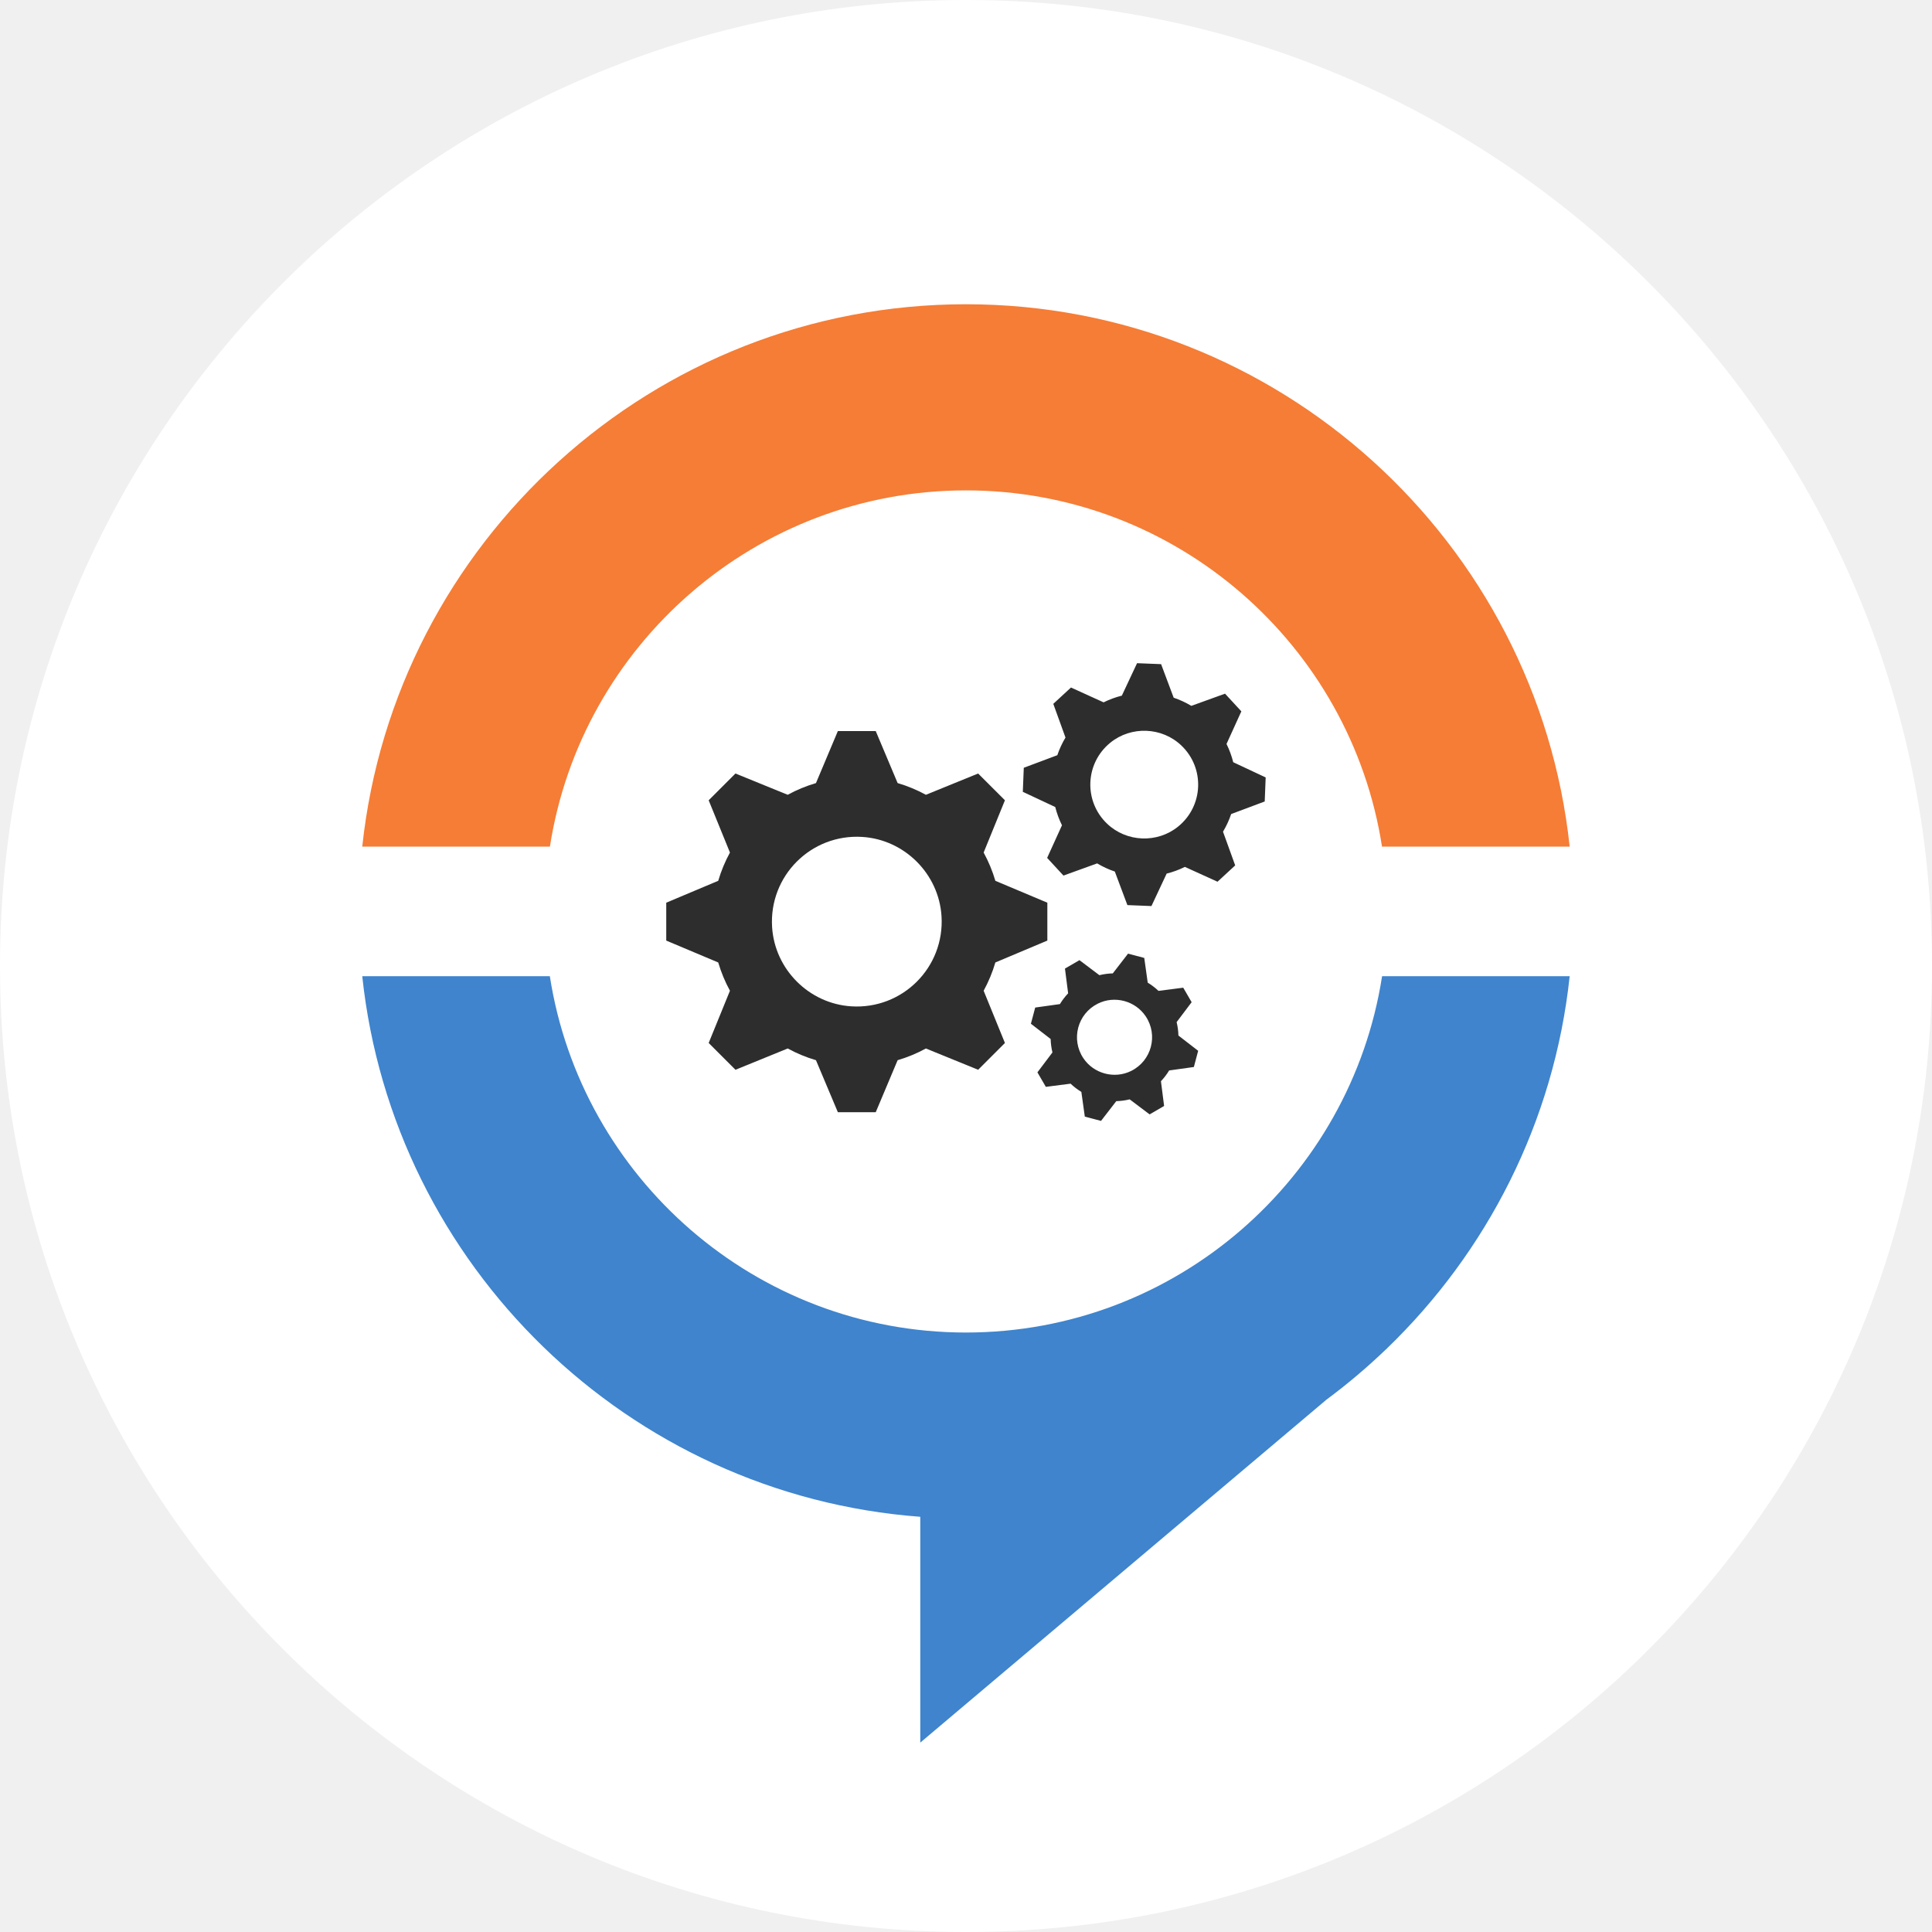
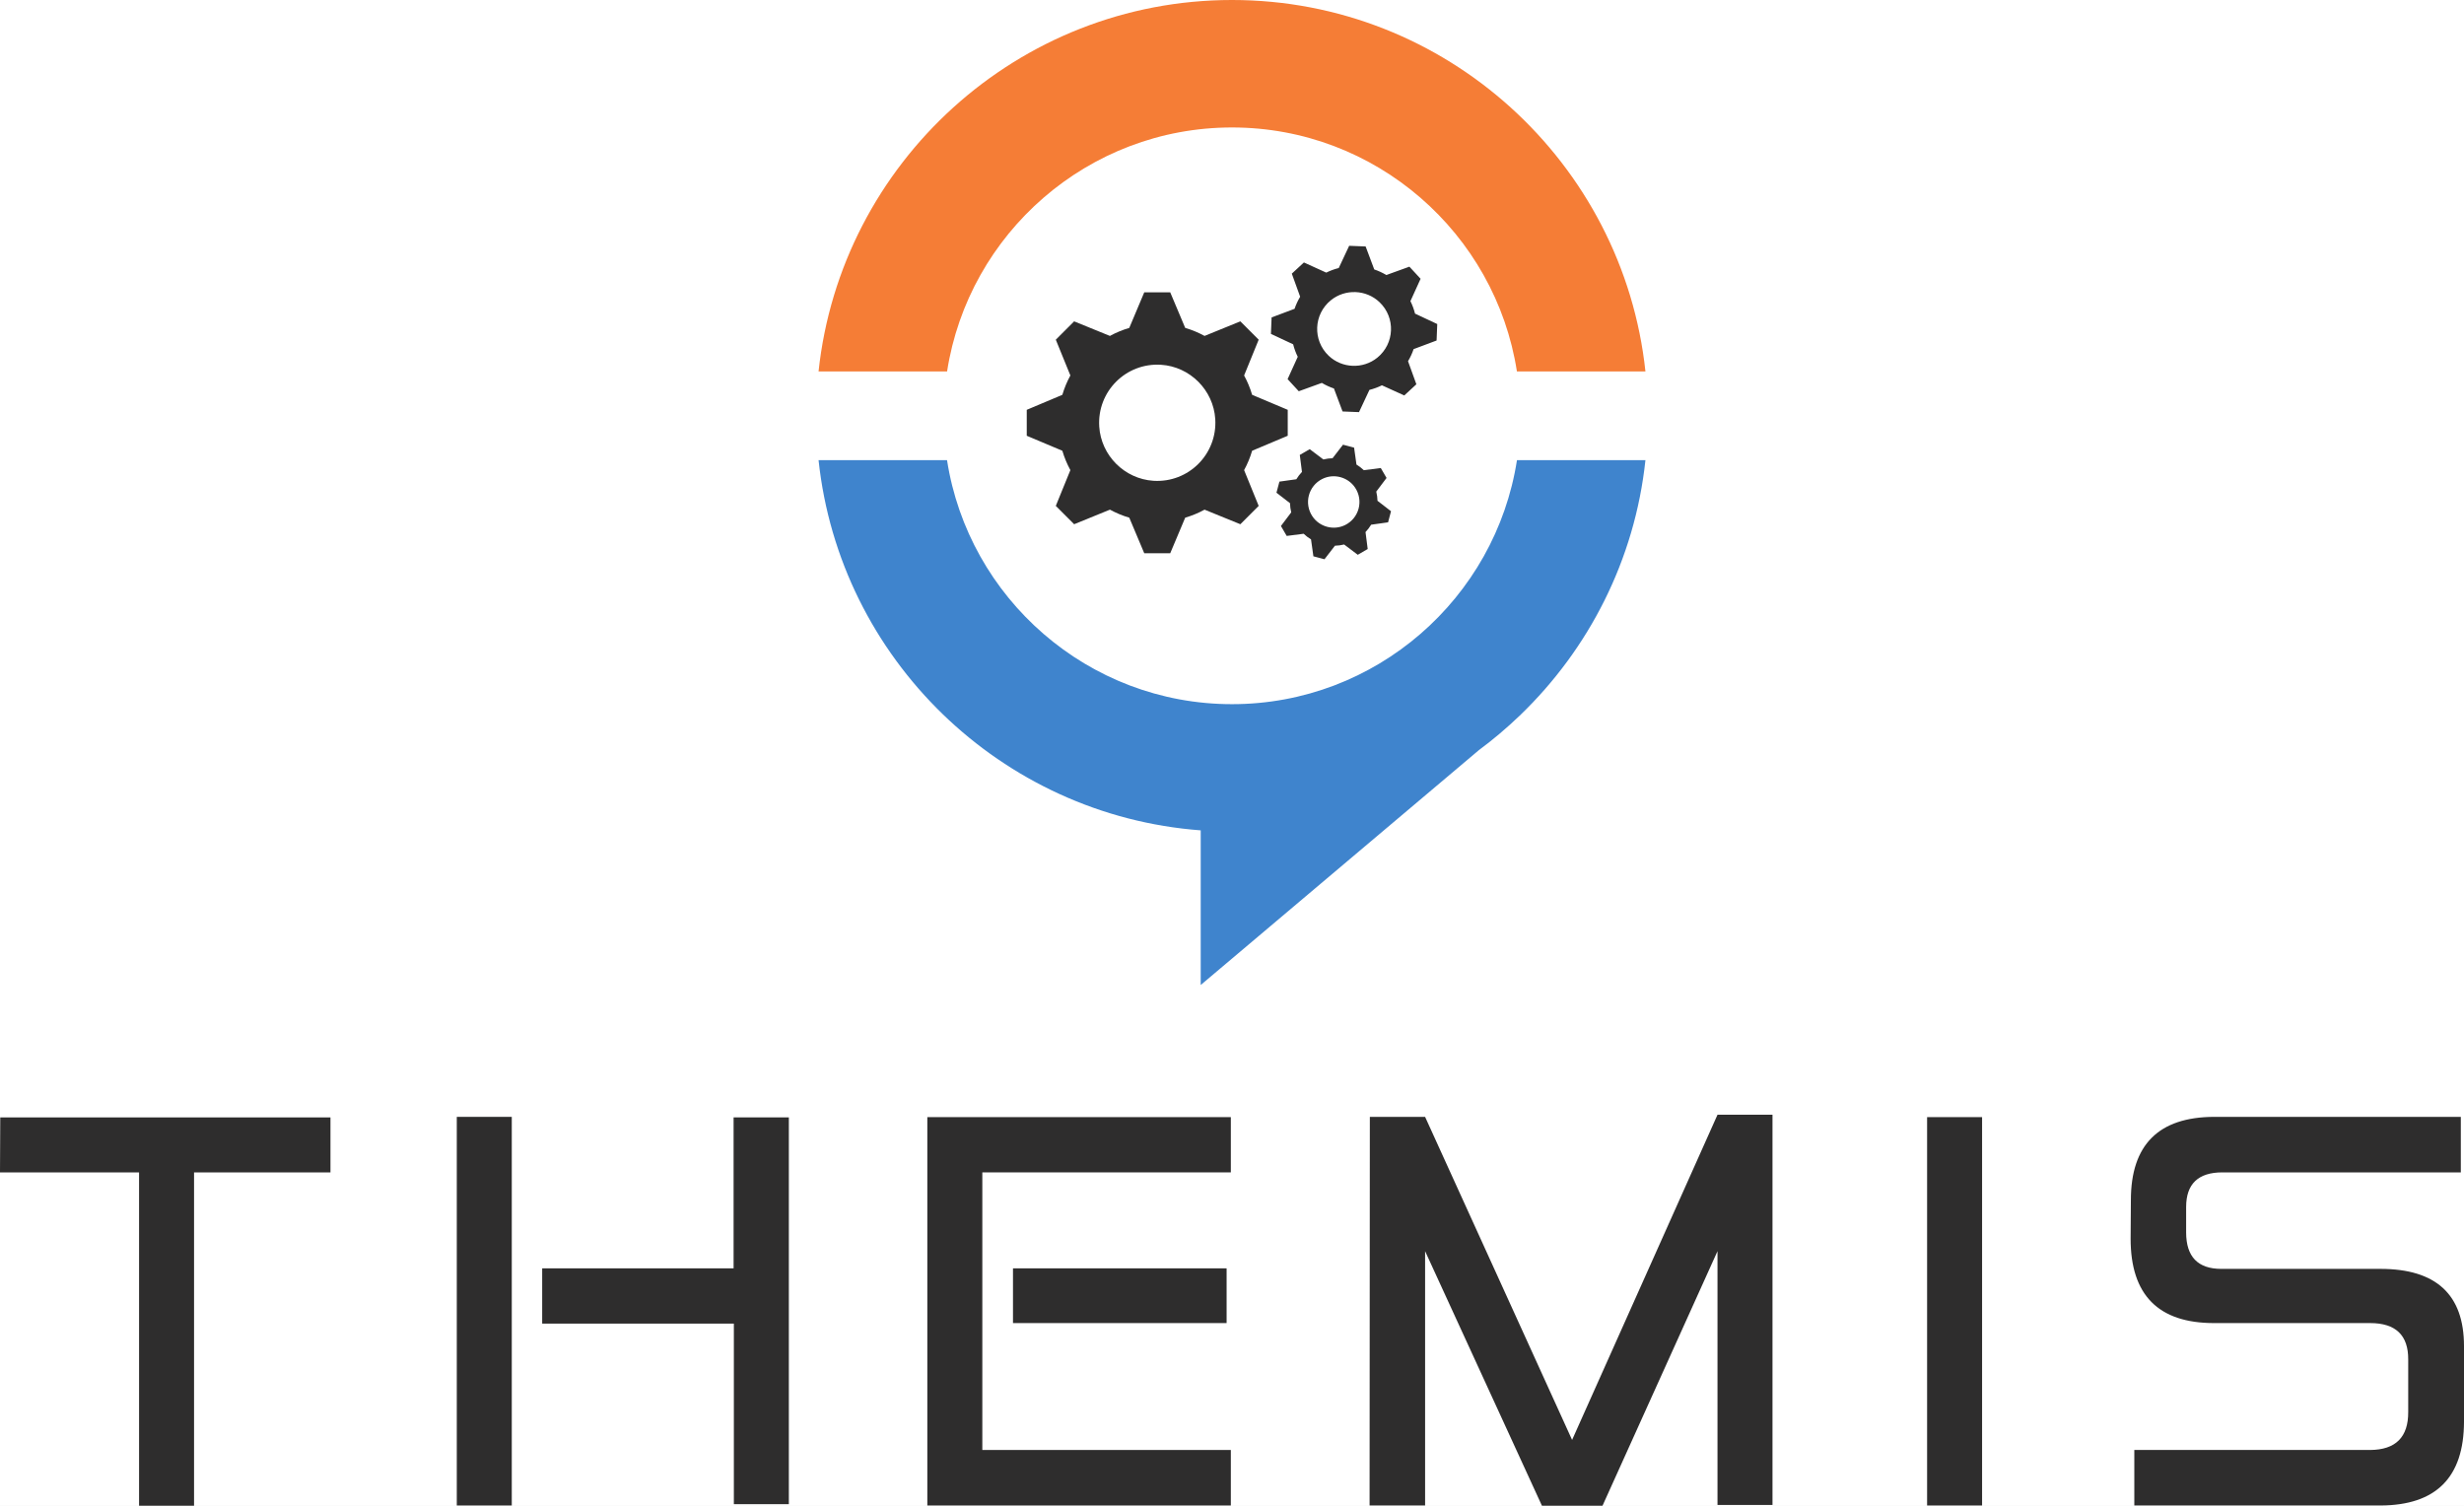
- <svg xmlns="http://www.w3.org/2000/svg" width="48" height="48" viewBox="0 0 12.7 12.7" version="1.1" id="svg5" xml:space="preserve">
-   <defs id="defs2" />
-   <g id="layer1">
-     <circle style="fill:#ffffff;stroke-width:0.265" id="path322" cx="6.35" cy="6.35" r="6.35" />
-     <g id="g205" transform="matrix(0.00280232,0,0,-0.00280239,-5.476024,16.45389)">
-       <path d="m 4220,2745.7 c -493,0 -902.66,362.96 -976.12,835.83 h -440.03 c 72.2,-679.04 623.86,-1216.8 1308.97,-1268.06 v -529.7 l 952.88,804.55 c 48.65,36.02 94.84,75.12 138.47,116.91 l 3.54,2.98 -0.48,-0.09 c 234.83,226.23 392.6,531.88 428.92,873.41 H 5196.11 C 5122.66,3108.66 4712.99,2745.7 4220,2745.7" style="fill:#3f84cd;fill-opacity:1;fill-rule:nonzero;stroke:none" id="path195" />
-       <path d="m 4220,4721.09 c 492.99,0 902.66,-362.95 975.93,-835.64 h 440.22 C 5560.03,4599.6 4953.89,5157.71 4220,5157.71 c -733.89,0 -1340.03,-558.11 -1416.15,-1272.26 h 440.22 c 73.27,472.69 482.93,835.64 975.93,835.64" style="fill:#f57d36;fill-opacity:1;fill-rule:nonzero;stroke:none" id="path197" />
-       <path d="m 4162.65,3722.41 c 7.55,-120.2 -91.55,-219.19 -211.68,-211.57 -99.06,6.28 -179.43,86.65 -185.72,185.71 -7.62,120.13 91.37,219.24 211.57,211.68 99.14,-6.23 179.59,-86.68 185.83,-185.82 z m 126.31,-108.67 c 0,0 0,0 0.01,0.01 l 121.92,51.33 v 88.87 l -121.93,51.33 c -6.81,23.24 -16.1,45.39 -27.47,66.29 0,0.02 -0.01,0.03 -0.02,0.04 l 49.93,122.54 -62.84,62.83 -122.53,-49.92 c -0.01,0.01 -0.03,0.02 -0.05,0.03 -20.83,11.36 -43.06,20.64 -66.28,27.46 l -51.34,121.93 h -88.87 l -51.36,-121.99 c -23.23,-6.82 -45.45,-16.04 -66.29,-27.4 -0.01,-0.01 -0.02,-0.01 -0.03,-0.02 l -122.52,49.91 -62.83,-62.83 49.92,-122.54 c -11.43,-20.89 -20.64,-43.11 -27.52,-66.34 l -121.9,-51.32 v -88.87 l 121.89,-51.33 c 0,0 0,0 0.01,-0.01 6.88,-23.23 16.09,-45.44 27.51,-66.34 l -49.91,-122.52 62.83,-62.84 122.6,49.95 0.01,-0.01 c 20.84,-11.37 43.01,-20.65 66.19,-27.47 0.02,-0.01 0.04,-0.01 0.06,-0.02 l 51.34,-121.95 h 88.87 l 51.36,121.98 c 23.22,6.82 45.44,16.04 66.26,27.46 v 0 l 122.58,-49.94 62.84,62.84 -49.92,122.52 c 0,0.01 0.01,0.02 0.01,0.03 11.37,20.9 20.66,43.07 27.47,66.31" style="fill:#2e2d2d;fill-opacity:1;fill-rule:nonzero;stroke:none" id="path199" />
-       <path d="m 4725.4,4122.55 c 55.32,-52.85 51.72,-141.75 -7.64,-189.97 -48.94,-39.75 -121.09,-36.87 -166.71,6.66 -55.33,52.79 -51.82,141.71 7.53,189.97 48.97,39.82 121.19,36.93 166.82,-6.66 z m 105.79,3.71 v 0 l 34.79,76.51 -38.29,41.47 -79.04,-28.57 c -13.2,7.9 -27.08,14.25 -41.38,19.1 -0.01,0 -0.02,0.01 -0.03,0.02 l -29.51,78.7 -56.4,2.25 -35.69,-76.1 c -0.01,0 -0.01,-0.01 -0.02,-0.01 -14.62,-3.67 -29,-8.91 -42.78,-15.74 l -76.5,34.79 -41.49,-38.29 28.6,-79.08 c -7.9,-13.19 -14.31,-27.07 -19.13,-41.35 0,-0.01 0,-0.02 -0.01,-0.03 l -78.69,-29.49 -2.26,-56.41 76.1,-35.69 c 3.67,-14.67 8.95,-29.01 15.75,-42.82 l -34.78,-76.48 38.29,-41.48 79,28.57 c 0.01,0 0.01,-0.01 0.01,-0.01 13.23,-7.87 27.1,-14.27 41.44,-19.1 l 29.49,-78.7 56.41,-2.26 35.7,76.15 c 0.01,0 0.01,0 0.01,0 14.63,3.67 28.98,8.89 42.74,15.7 0.01,0 0.02,0.01 0.02,0.01 l 76.52,-34.79 41.48,38.29 -28.59,79.07 c 7.91,13.19 14.31,27.06 19.1,41.37 v 0 l 78.74,29.51 2.25,56.4 -76.1,35.68 c 0,0.01 0,0.02 0,0.03 -3.7,14.65 -8.92,29 -15.75,42.78" style="fill:#2e2d2d;fill-opacity:1;fill-rule:nonzero;stroke:none" id="path201" />
-       <path d="m 4641.68,3487.35 c 29.59,-44.31 13.66,-104.2 -33.99,-127.97 -39.3,-19.6 -87.91,-6.71 -112.32,29.8 -29.6,44.27 -13.74,104.18 33.93,127.99 39.31,19.64 87.97,6.73 112.38,-29.82 z m 72.47,-13.52 v 0 l 35.24,46.73 -19.73,34 -58.06,-7.44 c -7.77,7.37 -16.24,13.79 -25.23,19.26 -0.01,0.01 -0.01,0.01 -0.02,0.01 l -8.12,57.98 -38,10.08 -35.8,-46.32 c -0.01,0 -0.01,0 -0.02,0 -10.49,-0.28 -21.06,-1.67 -31.46,-4.21 l -46.73,35.24 -34,-19.74 7.45,-58.08 c -7.38,-7.77 -13.83,-16.24 -19.28,-25.21 -0.01,-0.01 -0.01,-0.01 -0.01,-0.02 l -57.97,-8.12 -10.09,-37.99 46.33,-35.8 c 0.28,-10.53 1.68,-21.08 4.21,-31.5 l -35.24,-46.71 19.73,-34.01 58.05,7.44 v 0 c 7.79,-7.36 16.26,-13.81 25.26,-19.27 l 8.13,-57.97 38,-10.09 35.81,46.35 c 0.01,0 0.01,0 0.01,0 10.5,0.28 21.04,1.65 31.42,4.19 0.01,0 0.02,0 0.03,0.01 l 46.73,-35.26 34,19.74 -7.44,58.08 c 7.38,7.77 13.82,16.23 19.26,25.23 v 0 l 57.99,8.12 10.09,38 -46.32,35.79 c 0,0.01 0,0.01 0,0.02 -0.29,10.52 -1.66,21.06 -4.22,31.47" style="fill:#2e2d2d;fill-opacity:1;fill-rule:nonzero;stroke:none" id="path203" />
-     </g>
-   </g>
-   <g id="g44" transform="matrix(0.03527778,0,0,-0.03527778,22.7,181.9522)" style="display:none">
-     <path d="M 1131.96,1330.3 V 1141.94 H 664.684 V 0 H 476.332 V 1141.94 H 0 L 0.895,1330.3 H 1131.96" style="fill:#2e2d2d;fill-opacity:1;fill-rule:nonzero;stroke:none" id="path46" />
-     <path d="M 1857.16,813.211 H 2512.8 V 1330.3 h 189.26 V 5.422 H 2513.7 V 623.949 H 1857.16 Z M 1753.01,0.898 H 1564.66 V 1332.1 h 188.35 V 0.898" style="fill:#2e2d2d;fill-opacity:1;fill-rule:nonzero;stroke:none" id="path48" />
-     <path d="M 4201.52,813.211 V 625.742 H 3469.8 V 813.211 Z M 3364.76,191.07 h 851.26 V 0.898 H 3176.41 V 1331.2 H 4216.02 V 1141.94 H 3364.76 V 191.07" style="fill:#2e2d2d;fill-opacity:1;fill-rule:nonzero;stroke:none" id="path50" />
-     <path d="M 5281.7,0 4881.43,872.07 V 0.898 H 4691.26 L 4692.17,1332.1 h 189.26 L 5384.93,225.48 5883,1339.36 h 188.37 V 2.719 H 5883 V 872.07 L 5489.07,0 H 5281.7" style="fill:#2e2d2d;fill-opacity:1;fill-rule:nonzero;stroke:none" id="path52" />
-     <path d="M 6789.3,0.898 H 6600.95 V 1331.2 H 6789.3 V 0.898" style="fill:#2e2d2d;fill-opacity:1;fill-rule:nonzero;stroke:none" id="path54" />
-     <path d="M 7310.73,0.898 V 191.07 h 807.78 c 87.54,0.602 131.01,44.071 130.41,130.399 v 179.32 c 0.6,83.301 -42.87,124.953 -130.41,124.953 h -535.19 c -190.18,0 -285.26,96.297 -285.26,288.879 l 0.9,132.229 c 0,189.56 95.09,284.65 285.26,285.25 h 844.9 v -190.16 h -816.83 c -82.72,0 -124.07,-39.55 -124.07,-118.63 v -86.939 c 0,-83.332 40.15,-124.98 120.45,-124.98 h 545.16 C 8344.6,811.391 8440,723.25 8440,546.992 V 287.059 C 8439.38,96.898 8344.01,1.512 8153.83,0.898 h -843.1" style="fill:#2e2d2d;fill-opacity:1;fill-rule:nonzero;stroke:none" id="path56" />
-     <g id="g193">
-       <path d="m 4220,2745.7 c -493,0 -902.66,362.96 -976.12,835.83 h -440.03 c 72.2,-679.04 623.86,-1216.8 1308.97,-1268.06 v -529.7 l 952.88,804.55 c 48.65,36.02 94.84,75.12 138.47,116.91 l 3.54,2.98 -0.48,-0.09 c 234.83,226.23 392.6,531.88 428.92,873.41 H 5196.11 C 5122.66,3108.66 4712.99,2745.7 4220,2745.7" style="fill:#3f84cd;fill-opacity:1;fill-rule:nonzero;stroke:none" id="path58" />
-       <path d="m 4220,4721.09 c 492.99,0 902.66,-362.95 975.93,-835.64 h 440.22 C 5560.03,4599.6 4953.89,5157.71 4220,5157.71 c -733.89,0 -1340.03,-558.11 -1416.15,-1272.26 h 440.22 c 73.27,472.69 482.93,835.64 975.93,835.64" style="fill:#f57d36;fill-opacity:1;fill-rule:nonzero;stroke:none" id="path60" />
-       <path d="m 4162.65,3722.41 c 7.55,-120.2 -91.55,-219.19 -211.68,-211.57 -99.06,6.28 -179.43,86.65 -185.72,185.71 -7.62,120.13 91.37,219.24 211.57,211.68 99.14,-6.23 179.59,-86.68 185.83,-185.82 z m 126.31,-108.67 c 0,0 0,0 0.01,0.01 l 121.92,51.33 v 88.87 l -121.93,51.33 c -6.81,23.24 -16.1,45.39 -27.47,66.29 0,0.02 -0.01,0.03 -0.02,0.04 l 49.93,122.54 -62.84,62.83 -122.53,-49.92 c -0.01,0.01 -0.03,0.02 -0.05,0.03 -20.83,11.36 -43.06,20.64 -66.28,27.46 l -51.34,121.93 h -88.87 l -51.36,-121.99 c -23.23,-6.82 -45.45,-16.04 -66.29,-27.4 -0.01,-0.01 -0.02,-0.01 -0.03,-0.02 l -122.52,49.91 -62.83,-62.83 49.92,-122.54 c -11.43,-20.89 -20.64,-43.11 -27.52,-66.34 l -121.9,-51.32 v -88.87 l 121.89,-51.33 c 0,0 0,0 0.01,-0.01 6.88,-23.23 16.09,-45.44 27.51,-66.34 l -49.91,-122.52 62.83,-62.84 122.6,49.95 0.01,-0.01 c 20.84,-11.37 43.01,-20.65 66.19,-27.47 0.02,-0.01 0.04,-0.01 0.06,-0.02 l 51.34,-121.95 h 88.87 l 51.36,121.98 c 23.22,6.82 45.44,16.04 66.26,27.46 v 0 l 122.58,-49.94 62.84,62.84 -49.92,122.52 c 0,0.01 0.01,0.02 0.01,0.03 11.37,20.9 20.66,43.07 27.47,66.31" style="fill:#2e2d2d;fill-opacity:1;fill-rule:nonzero;stroke:none" id="path62" />
-       <path d="m 4725.4,4122.55 c 55.32,-52.85 51.72,-141.75 -7.64,-189.97 -48.94,-39.75 -121.09,-36.87 -166.71,6.66 -55.33,52.79 -51.82,141.71 7.53,189.97 48.97,39.82 121.19,36.93 166.82,-6.66 z m 105.79,3.71 v 0 l 34.79,76.51 -38.29,41.47 -79.04,-28.57 c -13.2,7.9 -27.08,14.25 -41.38,19.1 -0.01,0 -0.02,0.01 -0.03,0.02 l -29.51,78.7 -56.4,2.25 -35.69,-76.1 c -0.01,0 -0.01,-0.01 -0.02,-0.01 -14.62,-3.67 -29,-8.91 -42.78,-15.74 l -76.5,34.79 -41.49,-38.29 28.6,-79.08 c -7.9,-13.19 -14.31,-27.07 -19.13,-41.35 0,-0.01 0,-0.02 -0.01,-0.03 l -78.69,-29.49 -2.26,-56.41 76.1,-35.69 c 3.67,-14.67 8.95,-29.01 15.75,-42.82 l -34.78,-76.48 38.29,-41.48 79,28.57 c 0.01,0 0.01,-0.01 0.01,-0.01 13.23,-7.87 27.1,-14.27 41.44,-19.1 l 29.49,-78.7 56.41,-2.26 35.7,76.15 c 0.01,0 0.01,0 0.01,0 14.63,3.67 28.98,8.89 42.74,15.7 0.01,0 0.02,0.01 0.02,0.01 l 76.52,-34.79 41.48,38.29 -28.59,79.07 c 7.91,13.19 14.31,27.06 19.1,41.37 v 0 l 78.74,29.51 2.25,56.4 -76.1,35.68 c 0,0.01 0,0.02 0,0.03 -3.7,14.65 -8.92,29 -15.75,42.78" style="fill:#2e2d2d;fill-opacity:1;fill-rule:nonzero;stroke:none" id="path64" />
-       <path d="m 4641.68,3487.35 c 29.59,-44.31 13.66,-104.2 -33.99,-127.97 -39.3,-19.6 -87.91,-6.71 -112.32,29.8 -29.6,44.27 -13.74,104.18 33.93,127.99 39.31,19.64 87.97,6.73 112.38,-29.82 z m 72.47,-13.52 v 0 l 35.24,46.73 -19.73,34 -58.06,-7.44 c -7.77,7.37 -16.24,13.79 -25.23,19.26 -0.01,0.01 -0.01,0.01 -0.02,0.01 l -8.12,57.98 -38,10.08 -35.8,-46.32 c -0.01,0 -0.01,0 -0.02,0 -10.49,-0.28 -21.06,-1.67 -31.46,-4.21 l -46.73,35.24 -34,-19.74 7.45,-58.08 c -7.38,-7.77 -13.83,-16.24 -19.28,-25.21 -0.01,-0.01 -0.01,-0.01 -0.01,-0.02 l -57.97,-8.12 -10.09,-37.99 46.33,-35.8 c 0.28,-10.53 1.68,-21.08 4.21,-31.5 l -35.24,-46.71 19.73,-34.01 58.05,7.44 v 0 c 7.79,-7.36 16.26,-13.81 25.26,-19.27 l 8.13,-57.97 38,-10.09 35.81,46.35 c 0.01,0 0.01,0 0.01,0 10.5,0.28 21.04,1.65 31.42,4.19 0.01,0 0.02,0 0.03,0.01 l 46.73,-35.26 34,19.74 -7.44,58.08 c 7.38,7.77 13.82,16.23 19.26,25.23 v 0 l 57.99,8.12 10.09,38 -46.32,35.79 c 0,0.01 0,0.01 0,0.02 -0.29,10.52 -1.66,21.06 -4.22,31.47" style="fill:#2e2d2d;fill-opacity:1;fill-rule:nonzero;stroke:none" id="path66" />
+ <svg xmlns="http://www.w3.org/2000/svg" version="1.1" id="svg2" width="1125.333" height="687.693" viewBox="0 0 1125.333 687.693">
+   <defs id="defs6" />
+   <g id="g10" transform="matrix(1.333333,0,0,-1.333333,0,687.6933)">
+     <rect style="fill:#ffffff;stroke-width:0.75" id="rect192" width="844" height="515.77" x="0" y="-515.77" transform="scale(1,-1)" />
+     <g id="g12" transform="scale(0.1)">
+       <path d="M 1131.96,1330.3 V 1141.94 H 664.684 V 0 H 476.332 V 1141.94 H 0 L 0.895,1330.3 H 1131.96" style="fill:#2e2d2d;fill-opacity:1;fill-rule:nonzero;stroke:none" id="path14" />
+       <path d="M 1857.16,813.211 H 2512.8 V 1330.3 h 189.26 V 5.422 H 2513.7 V 623.949 H 1857.16 Z M 1753.01,0.898 H 1564.66 V 1332.1 h 188.35 V 0.898" style="fill:#2e2d2d;fill-opacity:1;fill-rule:nonzero;stroke:none" id="path16" />
+       <path d="M 4201.52,813.211 V 625.742 H 3469.8 V 813.211 Z M 3364.76,191.07 h 851.26 V 0.898 H 3176.41 V 1331.2 H 4216.02 V 1141.94 H 3364.76 V 191.07" style="fill:#2e2d2d;fill-opacity:1;fill-rule:nonzero;stroke:none" id="path18" />
+       <path d="M 5281.7,0 4881.43,872.07 V 0.898 H 4691.26 L 4692.17,1332.1 h 189.26 L 5384.93,225.48 5883,1339.36 h 188.37 V 2.719 H 5883 V 872.07 L 5489.07,0 H 5281.7" style="fill:#2e2d2d;fill-opacity:1;fill-rule:nonzero;stroke:none" id="path20" />
+       <path d="M 6789.3,0.898 H 6600.95 V 1331.2 H 6789.3 V 0.898" style="fill:#2e2d2d;fill-opacity:1;fill-rule:nonzero;stroke:none" id="path22" />
+       <path d="M 7310.73,0.898 V 191.07 h 807.78 c 87.54,0.602 131.01,44.071 130.41,130.399 v 179.32 c 0.6,83.301 -42.87,124.953 -130.41,124.953 h -535.19 c -190.18,0 -285.26,96.297 -285.26,288.879 l 0.9,132.229 c 0,189.56 95.09,284.65 285.26,285.25 h 844.9 v -190.16 h -816.83 c -82.72,0 -124.07,-39.55 -124.07,-118.63 v -86.939 c 0,-83.332 40.15,-124.98 120.45,-124.98 h 545.16 C 8344.6,811.391 8440,723.25 8440,546.992 V 287.059 C 8439.38,96.898 8344.01,1.512 8153.83,0.898 h -843.1" style="fill:#2e2d2d;fill-opacity:1;fill-rule:nonzero;stroke:none" id="path24" />
+       <path d="m 4220,2745.7 c -493,0 -902.66,362.96 -976.12,835.83 h -440.03 c 72.2,-679.04 623.86,-1216.8 1308.97,-1268.06 v -529.7 l 952.88,804.55 c 48.65,36.02 94.84,75.12 138.47,116.91 l 3.54,2.98 -0.48,-0.09 c 234.83,226.23 392.6,531.88 428.92,873.41 H 5196.11 C 5122.66,3108.66 4712.99,2745.7 4220,2745.7" style="fill:#3f84cd;fill-opacity:1;fill-rule:nonzero;stroke:none" id="path26" />
+       <path d="m 4220,4721.09 c 492.99,0 902.66,-362.95 975.93,-835.64 h 440.22 C 5560.03,4599.6 4953.89,5157.71 4220,5157.71 c -733.89,0 -1340.03,-558.11 -1416.15,-1272.26 h 440.22 c 73.27,472.69 482.93,835.64 975.93,835.64" style="fill:#f57d36;fill-opacity:1;fill-rule:nonzero;stroke:none" id="path28" />
+       <path d="m 4162.65,3722.41 c 7.55,-120.2 -91.55,-219.19 -211.68,-211.57 -99.06,6.28 -179.43,86.65 -185.72,185.71 -7.62,120.13 91.37,219.24 211.57,211.68 99.14,-6.23 179.59,-86.68 185.83,-185.82 z m 126.31,-108.67 c 0,0 0,0 0.01,0.01 l 121.92,51.33 v 88.87 l -121.93,51.33 c -6.81,23.24 -16.1,45.39 -27.47,66.29 0,0.02 -0.01,0.03 -0.02,0.04 l 49.93,122.54 -62.84,62.83 -122.53,-49.92 c -0.01,0.01 -0.03,0.02 -0.05,0.03 -20.83,11.36 -43.06,20.64 -66.28,27.46 l -51.34,121.93 h -88.87 l -51.36,-121.99 c -23.23,-6.82 -45.45,-16.04 -66.29,-27.4 -0.01,-0.01 -0.02,-0.01 -0.03,-0.02 l -122.52,49.91 -62.83,-62.83 49.92,-122.54 c -11.43,-20.89 -20.64,-43.11 -27.52,-66.34 l -121.9,-51.32 v -88.87 l 121.89,-51.33 c 0,0 0,0 0.01,-0.01 6.88,-23.23 16.09,-45.44 27.51,-66.34 l -49.91,-122.52 62.83,-62.84 122.6,49.95 0.01,-0.01 c 20.84,-11.37 43.01,-20.65 66.19,-27.47 0.02,-0.01 0.04,-0.01 0.06,-0.02 l 51.34,-121.95 h 88.87 l 51.36,121.98 c 23.22,6.82 45.44,16.04 66.26,27.46 v 0 l 122.58,-49.94 62.84,62.84 -49.92,122.52 c 0,0.01 0.01,0.02 0.01,0.03 11.37,20.9 20.66,43.07 27.47,66.31" style="fill:#2e2d2d;fill-opacity:1;fill-rule:nonzero;stroke:none" id="path30" />
+       <path d="m 4725.4,4122.55 c 55.32,-52.85 51.72,-141.75 -7.64,-189.97 -48.94,-39.75 -121.09,-36.87 -166.71,6.66 -55.33,52.79 -51.82,141.71 7.53,189.97 48.97,39.82 121.19,36.93 166.82,-6.66 z m 105.79,3.71 v 0 l 34.79,76.51 -38.29,41.47 -79.04,-28.57 c -13.2,7.9 -27.08,14.25 -41.38,19.1 -0.01,0 -0.02,0.01 -0.03,0.02 l -29.51,78.7 -56.4,2.25 -35.69,-76.1 c -0.01,0 -0.01,-0.01 -0.02,-0.01 -14.62,-3.67 -29,-8.91 -42.78,-15.74 l -76.5,34.79 -41.49,-38.29 28.6,-79.08 c -7.9,-13.19 -14.31,-27.07 -19.13,-41.35 0,-0.01 0,-0.02 -0.01,-0.03 l -78.69,-29.49 -2.26,-56.41 76.1,-35.69 c 3.67,-14.67 8.95,-29.01 15.75,-42.82 l -34.78,-76.48 38.29,-41.48 79,28.57 c 0.01,0 0.01,-0.01 0.01,-0.01 13.23,-7.87 27.1,-14.27 41.44,-19.1 l 29.49,-78.7 56.41,-2.26 35.7,76.15 c 0.01,0 0.01,0 0.01,0 14.63,3.67 28.98,8.89 42.74,15.7 0.01,0 0.02,0.01 0.02,0.01 l 76.52,-34.79 41.48,38.29 -28.59,79.07 c 7.91,13.19 14.31,27.06 19.1,41.37 v 0 l 78.74,29.51 2.25,56.4 -76.1,35.68 c 0,0.01 0,0.02 0,0.03 -3.7,14.65 -8.92,29 -15.75,42.78" style="fill:#2e2d2d;fill-opacity:1;fill-rule:nonzero;stroke:none" id="path32" />
+       <path d="m 4641.68,3487.35 c 29.59,-44.31 13.66,-104.2 -33.99,-127.97 -39.3,-19.6 -87.91,-6.71 -112.32,29.8 -29.6,44.27 -13.74,104.18 33.93,127.99 39.31,19.64 87.97,6.73 112.38,-29.82 z m 72.47,-13.52 v 0 l 35.24,46.73 -19.73,34 -58.06,-7.44 c -7.77,7.37 -16.24,13.79 -25.23,19.26 -0.01,0.01 -0.01,0.01 -0.02,0.01 l -8.12,57.98 -38,10.08 -35.8,-46.32 c -0.01,0 -0.01,0 -0.02,0 -10.49,-0.28 -21.06,-1.67 -31.46,-4.21 l -46.73,35.24 -34,-19.74 7.45,-58.08 c -7.38,-7.77 -13.83,-16.24 -19.28,-25.21 -0.01,-0.01 -0.01,-0.01 -0.01,-0.02 l -57.97,-8.12 -10.09,-37.99 46.33,-35.8 c 0.28,-10.53 1.68,-21.08 4.21,-31.5 l -35.24,-46.71 19.73,-34.01 58.05,7.44 v 0 c 7.79,-7.36 16.26,-13.81 25.26,-19.27 l 8.13,-57.97 38,-10.09 35.81,46.35 c 0.01,0 0.01,0 0.01,0 10.5,0.28 21.04,1.65 31.42,4.19 0.01,0 0.02,0 0.03,0.01 l 46.73,-35.26 34,19.74 -7.44,58.08 c 7.38,7.77 13.82,16.23 19.26,25.23 v 0 l 57.99,8.12 10.09,38 -46.32,35.79 c 0,0.01 0,0.01 0,0.02 -0.29,10.52 -1.66,21.06 -4.22,31.47" style="fill:#2e2d2d;fill-opacity:1;fill-rule:nonzero;stroke:none" id="path34" />
    </g>
  </g>
</svg>
